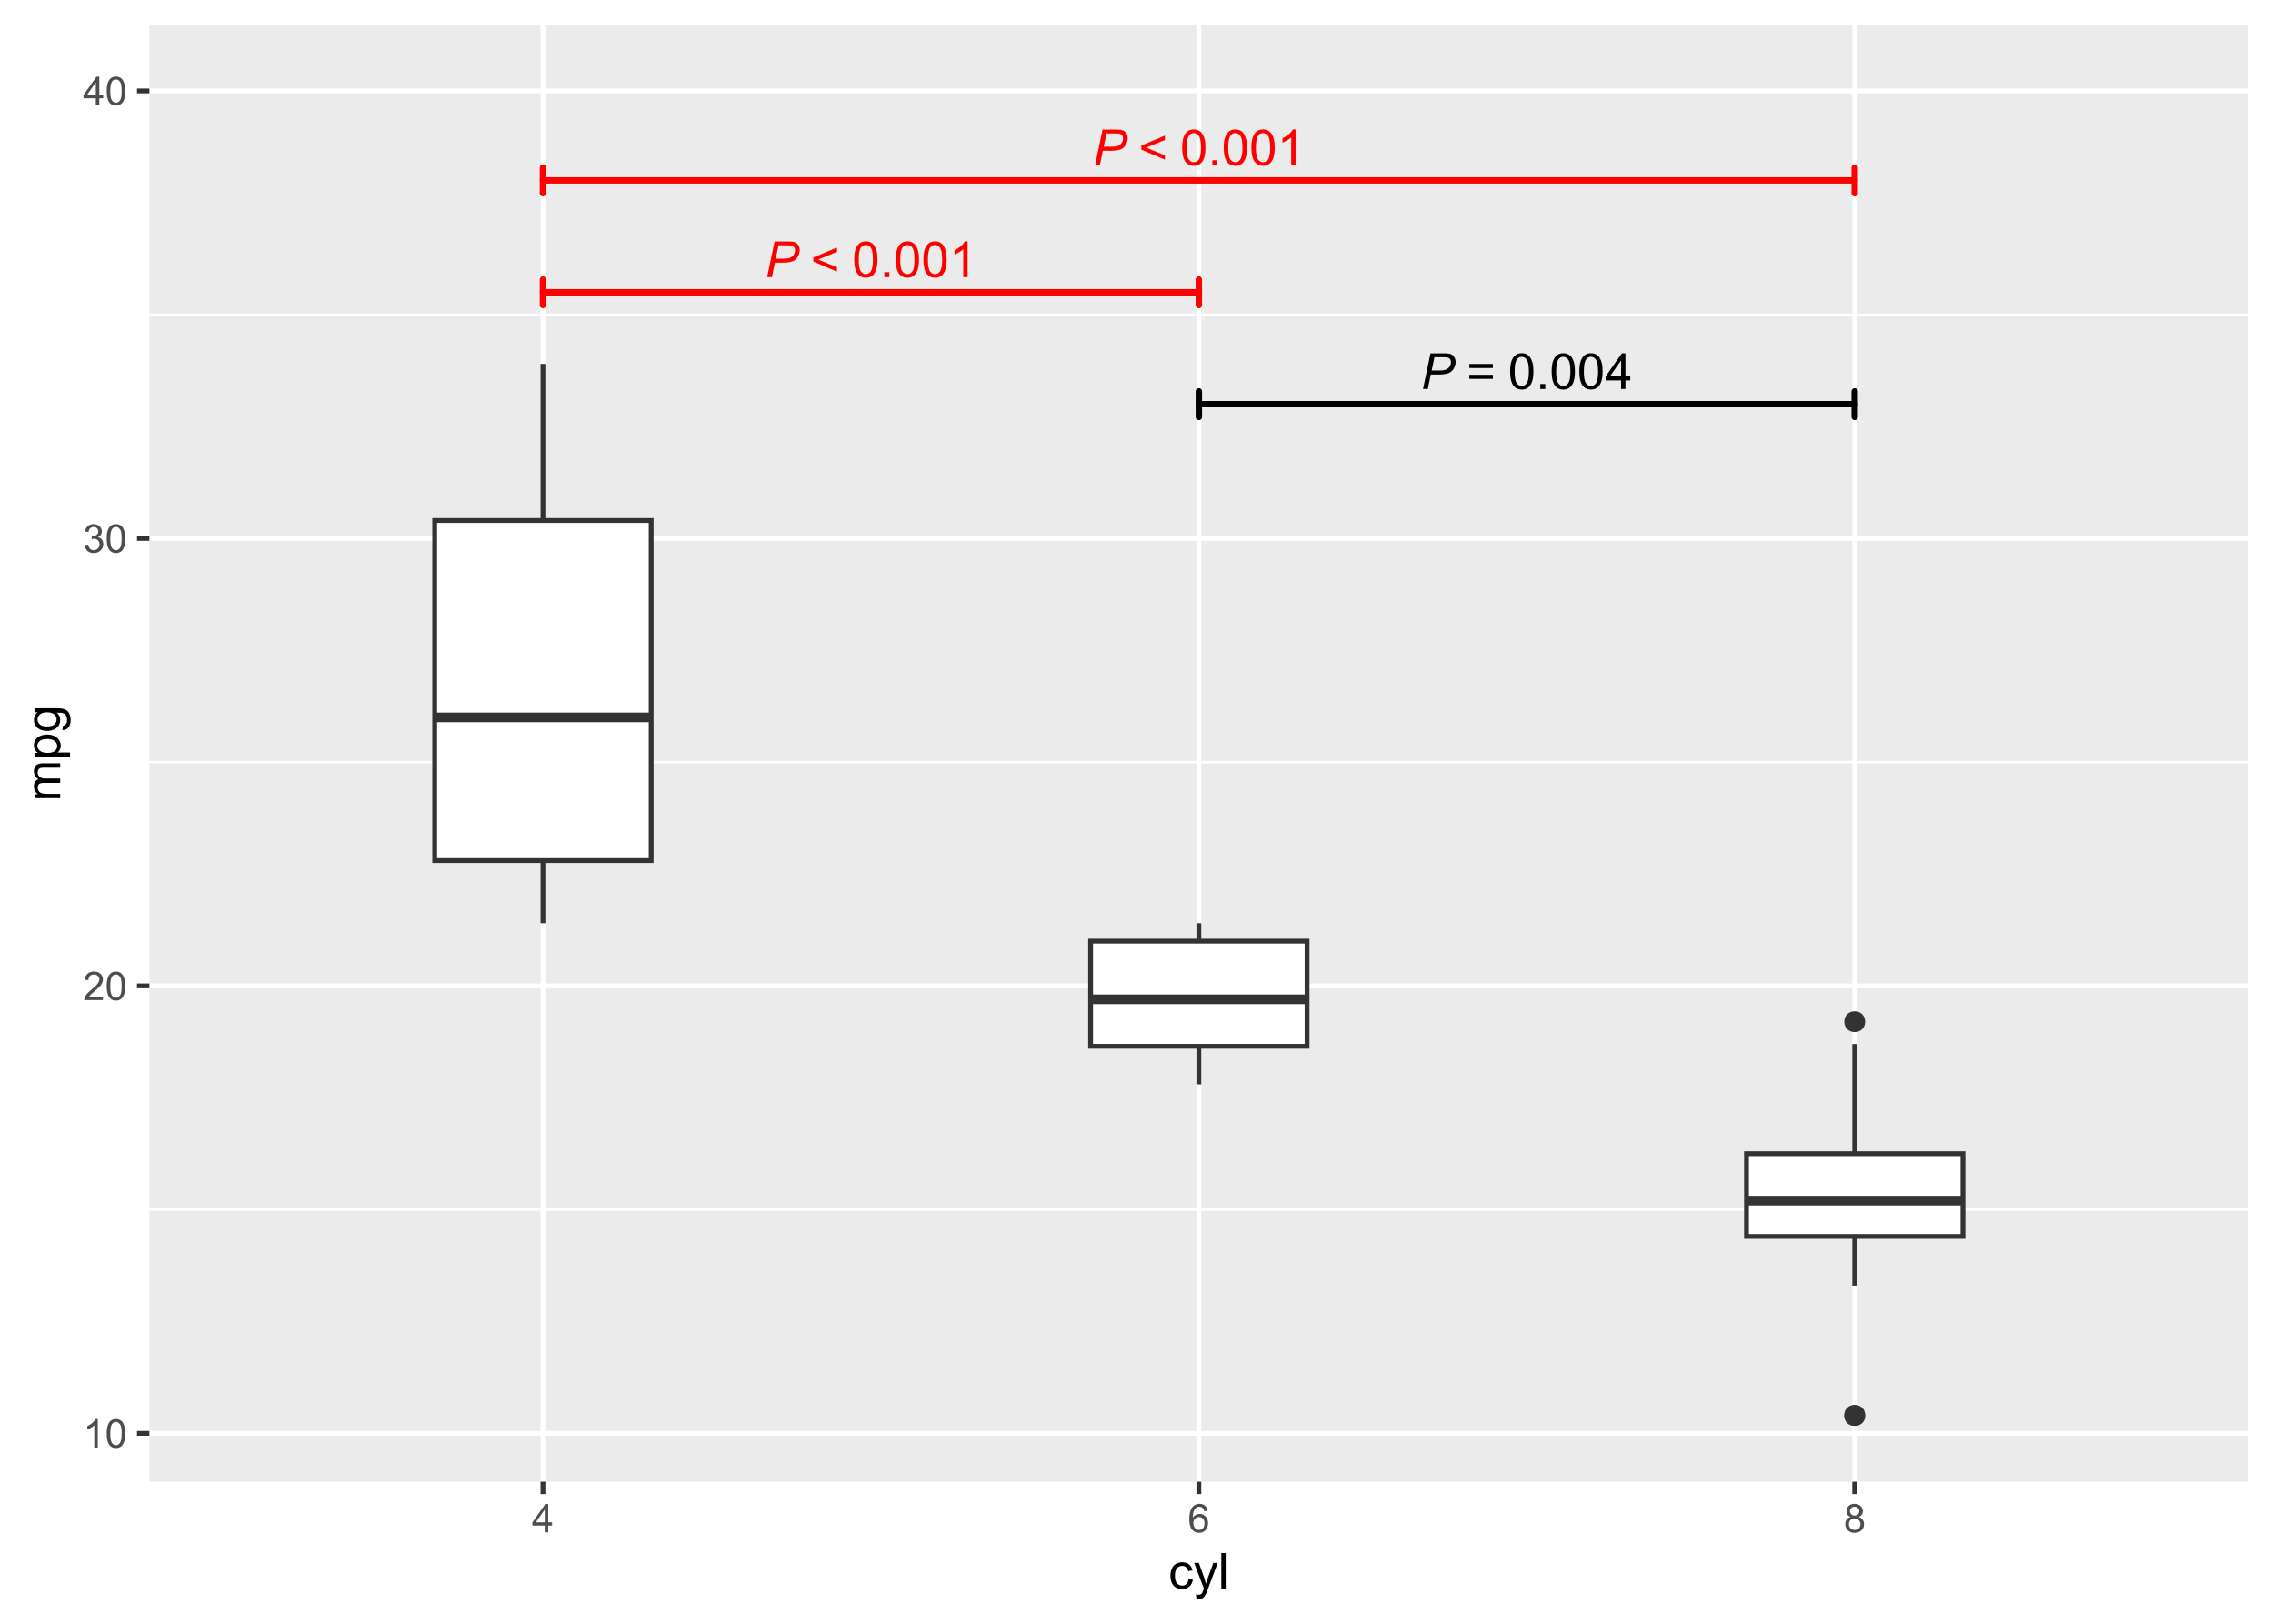
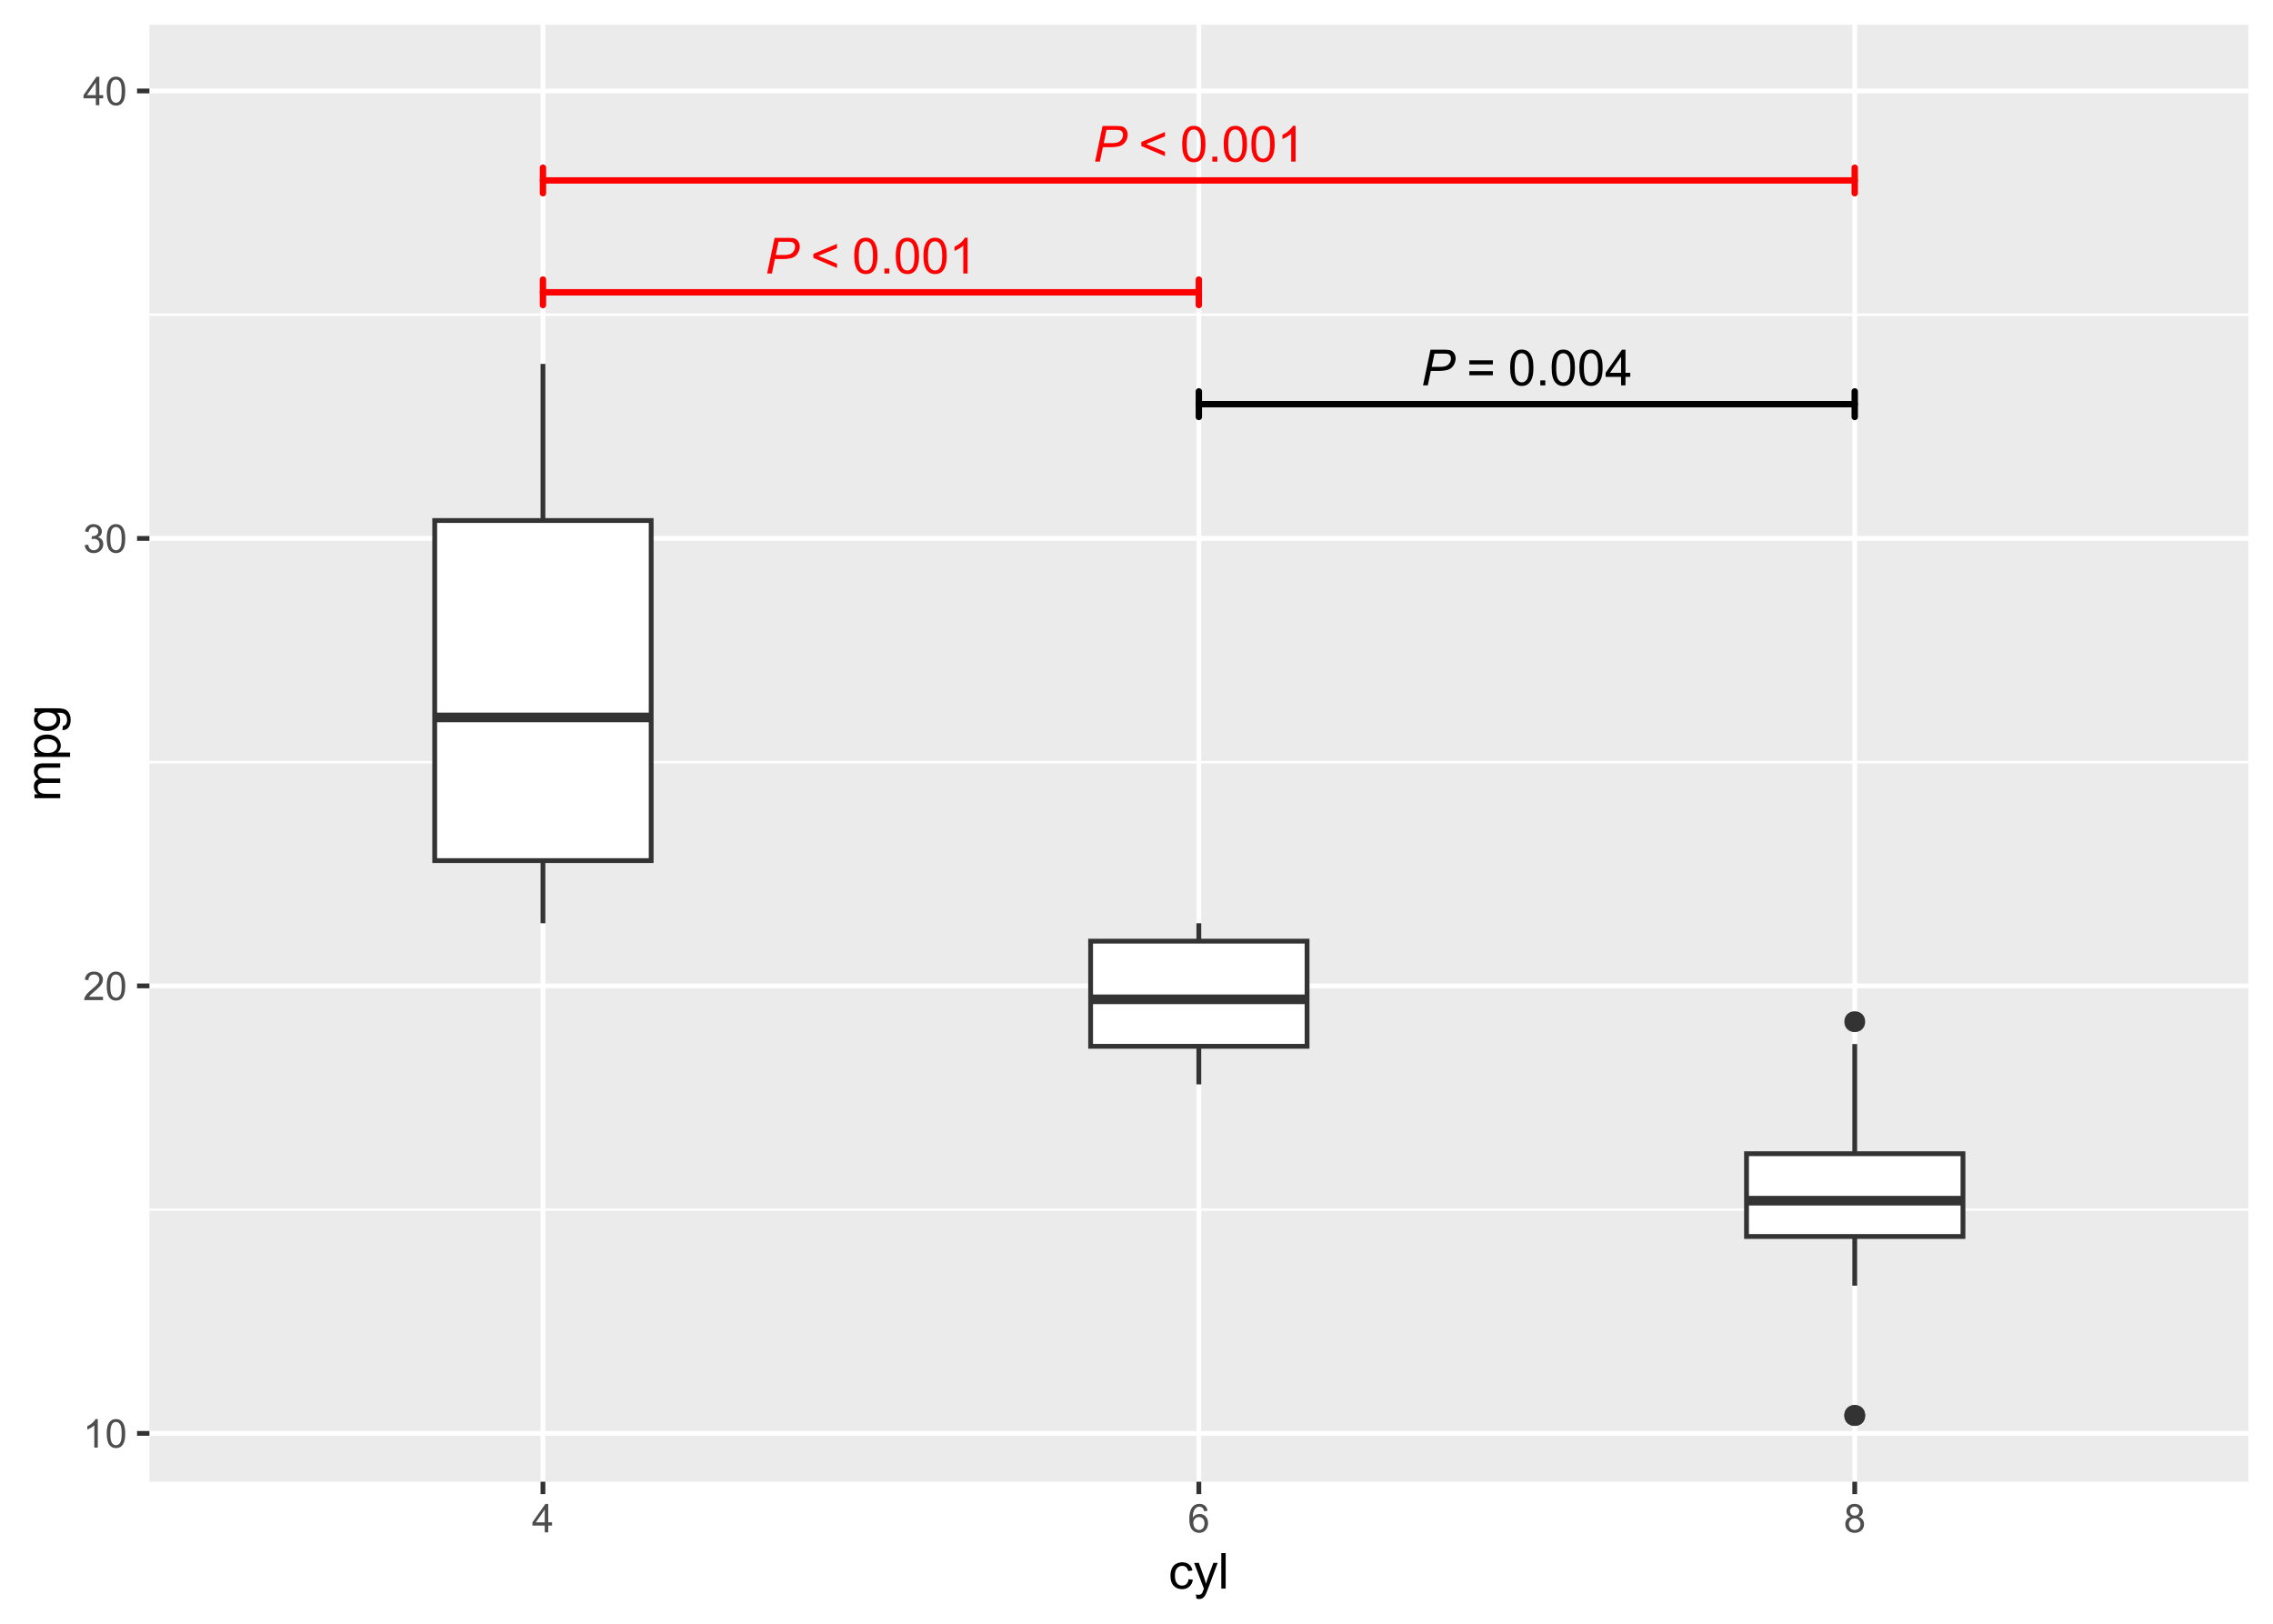
<svg xmlns="http://www.w3.org/2000/svg" xmlns:xlink="http://www.w3.org/1999/xlink" width="504pt" height="360pt" viewBox="0 0 504 360" version="1.1">
  <defs>
    <g>
      <symbol overflow="visible" id="glyph0-0">
        <path style="stroke:none;" d="M 1.379 0 L 1.379 -6.898 L 6.898 -6.898 L 6.898 0 Z M 1.551 -0.172 L 6.727 -0.172 L 6.727 -6.727 L 1.551 -6.727 Z M 1.551 -0.172 " />
      </symbol>
      <symbol overflow="visible" id="glyph0-1">
        <path style="stroke:none;" d="M 0.473 0 L 2.129 -7.902 L 5.43 -7.902 C 5.996 -7.898 6.422 -7.832 6.711 -7.703 C 6.992 -7.57 7.23 -7.348 7.422 -7.031 C 7.605 -6.711 7.699 -6.352 7.703 -5.961 C 7.699 -5.633 7.633 -5.301 7.504 -4.965 C 7.367 -4.621 7.199 -4.344 7 -4.129 C 6.793 -3.906 6.586 -3.742 6.383 -3.633 C 6.172 -3.52 5.949 -3.438 5.715 -3.387 C 5.203 -3.266 4.691 -3.203 4.176 -3.207 L 2.199 -3.207 L 1.531 0 Z M 2.387 -4.102 L 4.129 -4.102 C 4.801 -4.102 5.297 -4.172 5.613 -4.32 C 5.93 -4.461 6.184 -4.684 6.375 -4.984 C 6.566 -5.281 6.66 -5.598 6.664 -5.934 C 6.66 -6.191 6.609 -6.402 6.512 -6.566 C 6.406 -6.727 6.266 -6.848 6.086 -6.93 C 5.902 -7.004 5.551 -7.043 5.031 -7.047 L 3.004 -7.047 Z M 2.387 -4.102 " />
      </symbol>
      <symbol overflow="visible" id="glyph1-0">
        <path style="stroke:none;" d="M 0.555 0 L 0.555 -6.898 L 6.074 -6.898 L 6.074 0 Z M 0.727 -0.172 L 5.902 -0.172 L 5.902 -6.727 L 0.727 -6.727 Z M 0.727 -0.172 " />
      </symbol>
      <symbol overflow="visible" id="glyph1-1">
        <path style="stroke:none;" d="" />
      </symbol>
      <symbol overflow="visible" id="glyph2-0">
        <path style="stroke:none;" d="M 1.379 0 L 1.379 -6.898 L 6.898 -6.898 L 6.898 0 Z M 1.551 -0.172 L 6.727 -0.172 L 6.727 -6.727 L 1.551 -6.727 Z M 1.551 -0.172 " />
      </symbol>
      <symbol overflow="visible" id="glyph2-1">
        <path style="stroke:none;" d="M 0.605 -3.457 L 0.605 -4.359 L 5.836 -6.57 L 5.836 -5.605 L 1.688 -3.902 L 5.836 -2.184 L 5.836 -1.219 Z M 0.605 -3.457 " />
      </symbol>
      <symbol overflow="visible" id="glyph2-2">
        <path style="stroke:none;" d="M 0.457 -3.898 C 0.457 -4.828 0.551 -5.582 0.746 -6.152 C 0.934 -6.723 1.219 -7.16 1.602 -7.469 C 1.977 -7.777 2.457 -7.934 3.035 -7.934 C 3.457 -7.934 3.828 -7.848 4.148 -7.676 C 4.469 -7.504 4.73 -7.258 4.941 -6.938 C 5.145 -6.617 5.309 -6.227 5.434 -5.766 C 5.551 -5.305 5.613 -4.68 5.613 -3.898 C 5.613 -2.969 5.516 -2.223 5.324 -1.652 C 5.133 -1.082 4.848 -0.641 4.469 -0.332 C 4.09 -0.023 3.613 0.129 3.035 0.133 C 2.27 0.129 1.668 -0.141 1.238 -0.684 C 0.715 -1.34 0.457 -2.41 0.457 -3.898 Z M 1.457 -3.898 C 1.453 -2.598 1.605 -1.734 1.91 -1.309 C 2.215 -0.875 2.59 -0.66 3.035 -0.664 C 3.48 -0.66 3.852 -0.875 4.156 -1.309 C 4.457 -1.738 4.609 -2.602 4.613 -3.898 C 4.609 -5.195 4.457 -6.059 4.156 -6.488 C 3.852 -6.914 3.477 -7.129 3.023 -7.133 C 2.578 -7.129 2.223 -6.941 1.957 -6.566 C 1.621 -6.082 1.453 -5.191 1.457 -3.898 Z M 1.457 -3.898 " />
      </symbol>
      <symbol overflow="visible" id="glyph2-3">
        <path style="stroke:none;" d="M 1.004 0 L 1.004 -1.105 L 2.109 -1.105 L 2.109 0 Z M 1.004 0 " />
      </symbol>
      <symbol overflow="visible" id="glyph2-4">
        <path style="stroke:none;" d="M 4.113 0 L 3.145 0 L 3.145 -6.184 C 2.906 -5.957 2.598 -5.734 2.223 -5.512 C 1.84 -5.289 1.5 -5.121 1.203 -5.012 L 1.203 -5.949 C 1.742 -6.199 2.219 -6.508 2.625 -6.875 C 3.031 -7.234 3.316 -7.59 3.488 -7.934 L 4.113 -7.934 Z M 4.113 0 " />
      </symbol>
      <symbol overflow="visible" id="glyph2-5">
        <path style="stroke:none;" d="M 5.832 -4.648 L 0.613 -4.648 L 0.613 -5.551 L 5.832 -5.551 Z M 5.832 -2.246 L 0.613 -2.246 L 0.613 -3.152 L 5.832 -3.152 Z M 5.832 -2.246 " />
      </symbol>
      <symbol overflow="visible" id="glyph2-6">
        <path style="stroke:none;" d="M 3.57 0 L 3.57 -1.891 L 0.141 -1.891 L 0.141 -2.781 L 3.746 -7.902 L 4.539 -7.902 L 4.539 -2.781 L 5.605 -2.781 L 5.605 -1.891 L 4.539 -1.891 L 4.539 0 Z M 3.57 -2.781 L 3.57 -6.344 L 1.094 -2.781 Z M 3.57 -2.781 " />
      </symbol>
      <symbol overflow="visible" id="glyph3-0">
        <path style="stroke:none;" d="M 1.102 0 L 1.102 -5.5 L 5.5 -5.5 L 5.5 0 Z M 1.238 -0.137 L 5.363 -0.137 L 5.363 -5.363 L 1.238 -5.363 Z M 1.238 -0.137 " />
      </symbol>
      <symbol overflow="visible" id="glyph3-1">
        <path style="stroke:none;" d="M 3.277 0 L 2.504 0 L 2.504 -4.93 C 2.316 -4.75 2.074 -4.574 1.773 -4.395 C 1.469 -4.215 1.195 -4.082 0.957 -3.996 L 0.957 -4.742 C 1.387 -4.941 1.766 -5.188 2.09 -5.48 C 2.414 -5.77 2.645 -6.051 2.781 -6.324 L 3.277 -6.324 Z M 3.277 0 " />
      </symbol>
      <symbol overflow="visible" id="glyph3-2">
        <path style="stroke:none;" d="M 0.367 -3.105 C 0.363 -3.848 0.438 -4.445 0.594 -4.902 C 0.742 -5.355 0.973 -5.707 1.277 -5.953 C 1.578 -6.199 1.957 -6.32 2.418 -6.324 C 2.754 -6.32 3.051 -6.254 3.309 -6.121 C 3.562 -5.984 3.773 -5.789 3.938 -5.531 C 4.102 -5.273 4.23 -4.961 4.328 -4.594 C 4.422 -4.227 4.469 -3.73 4.473 -3.105 C 4.469 -2.367 4.395 -1.77 4.242 -1.316 C 4.09 -0.859 3.863 -0.508 3.562 -0.262 C 3.258 -0.016 2.875 0.105 2.418 0.109 C 1.809 0.105 1.332 -0.109 0.988 -0.547 C 0.57 -1.066 0.363 -1.922 0.367 -3.105 Z M 1.16 -3.105 C 1.16 -2.07 1.281 -1.379 1.523 -1.039 C 1.766 -0.695 2.062 -0.527 2.418 -0.527 C 2.773 -0.527 3.074 -0.699 3.316 -1.043 C 3.559 -1.387 3.68 -2.074 3.68 -3.105 C 3.68 -4.145 3.559 -4.832 3.316 -5.172 C 3.074 -5.512 2.77 -5.684 2.41 -5.684 C 2.051 -5.684 1.77 -5.531 1.559 -5.234 C 1.293 -4.844 1.16 -4.137 1.16 -3.105 Z M 1.16 -3.105 " />
      </symbol>
      <symbol overflow="visible" id="glyph3-3">
        <path style="stroke:none;" d="M 4.43 -0.742 L 4.43 0 L 0.266 0 C 0.258 -0.188 0.289 -0.367 0.355 -0.539 C 0.461 -0.82 0.629 -1.098 0.863 -1.375 C 1.094 -1.648 1.434 -1.965 1.879 -2.328 C 2.562 -2.887 3.023 -3.332 3.266 -3.664 C 3.5 -3.988 3.621 -4.301 3.625 -4.594 C 3.621 -4.898 3.512 -5.156 3.297 -5.367 C 3.074 -5.578 2.789 -5.684 2.441 -5.684 C 2.066 -5.684 1.77 -5.57 1.547 -5.348 C 1.32 -5.125 1.207 -4.816 1.207 -4.422 L 0.414 -4.504 C 0.465 -5.094 0.668 -5.543 1.027 -5.855 C 1.379 -6.164 1.855 -6.32 2.457 -6.324 C 3.059 -6.32 3.539 -6.152 3.891 -5.82 C 4.242 -5.484 4.418 -5.07 4.422 -4.578 C 4.418 -4.32 4.367 -4.074 4.266 -3.832 C 4.164 -3.59 3.992 -3.332 3.754 -3.062 C 3.512 -2.793 3.113 -2.426 2.562 -1.957 C 2.094 -1.566 1.797 -1.301 1.664 -1.16 C 1.531 -1.02 1.422 -0.879 1.34 -0.742 Z M 4.43 -0.742 " />
      </symbol>
      <symbol overflow="visible" id="glyph3-4">
        <path style="stroke:none;" d="M 0.371 -1.664 L 1.145 -1.766 C 1.23 -1.324 1.383 -1.008 1.598 -0.816 C 1.809 -0.621 2.066 -0.527 2.375 -0.527 C 2.734 -0.527 3.043 -0.652 3.297 -0.906 C 3.547 -1.156 3.672 -1.469 3.676 -1.844 C 3.672 -2.195 3.555 -2.488 3.324 -2.719 C 3.09 -2.949 2.797 -3.062 2.441 -3.066 C 2.293 -3.062 2.109 -3.035 1.895 -2.98 L 1.98 -3.66 C 2.031 -3.652 2.07 -3.648 2.105 -3.652 C 2.434 -3.648 2.73 -3.734 2.996 -3.91 C 3.254 -4.078 3.387 -4.344 3.391 -4.703 C 3.387 -4.984 3.289 -5.219 3.102 -5.406 C 2.906 -5.59 2.66 -5.684 2.359 -5.688 C 2.055 -5.684 1.805 -5.59 1.605 -5.402 C 1.402 -5.215 1.273 -4.93 1.219 -4.555 L 0.445 -4.691 C 0.539 -5.207 0.754 -5.609 1.09 -5.895 C 1.426 -6.18 1.844 -6.32 2.344 -6.324 C 2.688 -6.32 3.004 -6.246 3.293 -6.102 C 3.582 -5.953 3.801 -5.754 3.953 -5.5 C 4.105 -5.242 4.184 -4.973 4.184 -4.688 C 4.184 -4.414 4.109 -4.164 3.965 -3.945 C 3.816 -3.719 3.602 -3.543 3.316 -3.41 C 3.688 -3.324 3.977 -3.145 4.184 -2.875 C 4.391 -2.602 4.492 -2.262 4.496 -1.859 C 4.492 -1.305 4.293 -0.84 3.895 -0.461 C 3.492 -0.078 2.984 0.109 2.371 0.113 C 1.816 0.109 1.355 -0.051 0.992 -0.379 C 0.625 -0.707 0.418 -1.137 0.371 -1.664 Z M 0.371 -1.664 " />
      </symbol>
      <symbol overflow="visible" id="glyph3-5">
        <path style="stroke:none;" d="M 2.844 0 L 2.844 -1.508 L 0.113 -1.508 L 0.113 -2.219 L 2.988 -6.301 L 3.617 -6.301 L 3.617 -2.219 L 4.469 -2.219 L 4.469 -1.508 L 3.617 -1.508 L 3.617 0 Z M 2.844 -2.219 L 2.844 -5.059 L 0.871 -2.219 Z M 2.844 -2.219 " />
      </symbol>
      <symbol overflow="visible" id="glyph3-6">
        <path style="stroke:none;" d="M 4.379 -4.758 L 3.609 -4.695 C 3.539 -4.996 3.441 -5.219 3.316 -5.359 C 3.105 -5.574 2.848 -5.684 2.543 -5.688 C 2.297 -5.684 2.078 -5.617 1.895 -5.484 C 1.648 -5.305 1.457 -5.043 1.32 -4.703 C 1.176 -4.363 1.105 -3.879 1.102 -3.25 C 1.285 -3.531 1.512 -3.742 1.781 -3.879 C 2.051 -4.016 2.332 -4.082 2.629 -4.086 C 3.141 -4.082 3.578 -3.895 3.945 -3.516 C 4.305 -3.137 4.488 -2.645 4.492 -2.047 C 4.488 -1.648 4.402 -1.281 4.234 -0.941 C 4.062 -0.602 3.828 -0.34 3.531 -0.16 C 3.23 0.02 2.895 0.105 2.52 0.109 C 1.871 0.105 1.344 -0.129 0.941 -0.602 C 0.531 -1.074 0.328 -1.855 0.332 -2.949 C 0.328 -4.16 0.551 -5.047 1.004 -5.602 C 1.395 -6.082 1.926 -6.32 2.59 -6.324 C 3.086 -6.32 3.492 -6.184 3.809 -5.906 C 4.125 -5.629 4.312 -5.246 4.379 -4.758 Z M 1.219 -2.039 C 1.219 -1.773 1.273 -1.516 1.387 -1.273 C 1.5 -1.027 1.66 -0.844 1.863 -0.719 C 2.066 -0.59 2.277 -0.527 2.504 -0.527 C 2.828 -0.527 3.109 -0.656 3.348 -0.922 C 3.578 -1.184 3.695 -1.543 3.699 -2 C 3.695 -2.43 3.582 -2.773 3.352 -3.027 C 3.117 -3.273 2.824 -3.398 2.477 -3.402 C 2.121 -3.398 1.824 -3.273 1.582 -3.027 C 1.34 -2.773 1.219 -2.445 1.219 -2.039 Z M 1.219 -2.039 " />
      </symbol>
      <symbol overflow="visible" id="glyph3-7">
        <path style="stroke:none;" d="M 1.555 -3.418 C 1.23 -3.531 0.992 -3.699 0.84 -3.918 C 0.684 -4.133 0.609 -4.395 0.609 -4.699 C 0.609 -5.156 0.773 -5.539 1.102 -5.855 C 1.43 -6.164 1.867 -6.32 2.418 -6.324 C 2.969 -6.32 3.41 -6.16 3.746 -5.844 C 4.078 -5.523 4.246 -5.137 4.25 -4.68 C 4.246 -4.387 4.172 -4.133 4.02 -3.918 C 3.863 -3.699 3.629 -3.531 3.32 -3.418 C 3.707 -3.285 4 -3.082 4.203 -2.805 C 4.402 -2.52 4.504 -2.184 4.508 -1.801 C 4.504 -1.258 4.312 -0.805 3.934 -0.441 C 3.551 -0.074 3.051 0.105 2.434 0.109 C 1.809 0.105 1.309 -0.074 0.926 -0.441 C 0.543 -0.809 0.352 -1.27 0.355 -1.82 C 0.352 -2.23 0.457 -2.574 0.668 -2.852 C 0.875 -3.125 1.168 -3.312 1.555 -3.418 Z M 1.402 -4.727 C 1.398 -4.426 1.496 -4.184 1.688 -3.996 C 1.879 -3.805 2.129 -3.707 2.438 -3.711 C 2.734 -3.707 2.977 -3.801 3.168 -3.992 C 3.355 -4.176 3.449 -4.406 3.453 -4.684 C 3.449 -4.965 3.352 -5.203 3.16 -5.398 C 2.961 -5.586 2.719 -5.684 2.43 -5.688 C 2.129 -5.684 1.883 -5.59 1.691 -5.402 C 1.496 -5.215 1.398 -4.988 1.402 -4.727 Z M 1.152 -1.816 C 1.148 -1.598 1.199 -1.383 1.309 -1.176 C 1.41 -0.969 1.566 -0.809 1.773 -0.695 C 1.98 -0.582 2.203 -0.527 2.441 -0.527 C 2.809 -0.527 3.113 -0.645 3.355 -0.883 C 3.594 -1.121 3.715 -1.426 3.719 -1.793 C 3.715 -2.164 3.59 -2.469 3.344 -2.715 C 3.094 -2.957 2.785 -3.082 2.414 -3.082 C 2.051 -3.082 1.75 -2.961 1.512 -2.719 C 1.27 -2.477 1.148 -2.176 1.152 -1.816 Z M 1.152 -1.816 " />
      </symbol>
      <symbol overflow="visible" id="glyph4-0">
        <path style="stroke:none;" d="M 1.375 0 L 1.375 -6.875 L 6.875 -6.875 L 6.875 0 Z M 1.547 -0.172 L 6.703 -0.172 L 6.703 -6.703 L 1.547 -6.703 Z M 1.547 -0.172 " />
      </symbol>
      <symbol overflow="visible" id="glyph4-1">
        <path style="stroke:none;" d="M 4.445 -2.09 L 5.398 -1.965 C 5.289 -1.309 5.023 -0.797 4.598 -0.426 C 4.168 -0.055 3.645 0.129 3.023 0.129 C 2.242 0.129 1.613 -0.125 1.141 -0.637 C 0.664 -1.145 0.426 -1.875 0.43 -2.832 C 0.426 -3.441 0.527 -3.98 0.734 -4.445 C 0.938 -4.906 1.25 -5.254 1.668 -5.484 C 2.082 -5.715 2.535 -5.828 3.031 -5.832 C 3.645 -5.828 4.152 -5.672 4.547 -5.363 C 4.941 -5.047 5.191 -4.602 5.305 -4.027 L 4.367 -3.883 C 4.273 -4.262 4.117 -4.551 3.891 -4.746 C 3.664 -4.941 3.387 -5.039 3.066 -5.039 C 2.574 -5.039 2.18 -4.863 1.879 -4.516 C 1.57 -4.164 1.418 -3.613 1.422 -2.859 C 1.418 -2.09 1.566 -1.531 1.863 -1.184 C 2.156 -0.836 2.539 -0.66 3.012 -0.664 C 3.391 -0.66 3.707 -0.777 3.961 -1.012 C 4.215 -1.242 4.375 -1.602 4.445 -2.09 Z M 4.445 -2.09 " />
      </symbol>
      <symbol overflow="visible" id="glyph4-2">
        <path style="stroke:none;" d="M 0.684 2.195 L 0.574 1.289 C 0.785 1.344 0.969 1.371 1.129 1.375 C 1.34 1.371 1.512 1.336 1.641 1.266 C 1.77 1.195 1.875 1.094 1.961 0.969 C 2.02 0.867 2.117 0.629 2.258 0.246 C 2.27 0.191 2.301 0.113 2.344 0.012 L 0.176 -5.703 L 1.219 -5.703 L 2.406 -2.402 C 2.559 -1.98 2.695 -1.539 2.82 -1.078 C 2.926 -1.523 3.059 -1.957 3.219 -2.379 L 4.438 -5.703 L 5.402 -5.703 L 3.234 0.098 C 3 0.719 2.816 1.148 2.691 1.391 C 2.516 1.703 2.32 1.938 2.098 2.09 C 1.875 2.238 1.609 2.312 1.305 2.316 C 1.117 2.312 0.91 2.273 0.684 2.195 Z M 0.684 2.195 " />
      </symbol>
      <symbol overflow="visible" id="glyph4-3">
        <path style="stroke:none;" d="M 0.703 0 L 0.703 -7.875 L 1.672 -7.875 L 1.672 0 Z M 0.703 0 " />
      </symbol>
      <symbol overflow="visible" id="glyph5-0">
        <path style="stroke:none;" d="M 0 -1.375 L -6.875 -1.375 L -6.875 -6.875 L 0 -6.875 Z M -0.172 -1.547 L -0.172 -6.703 L -6.703 -6.703 L -6.703 -1.547 Z M -0.172 -1.547 " />
      </symbol>
      <symbol overflow="visible" id="glyph5-1">
        <path style="stroke:none;" d="M 0 -0.727 L -5.703 -0.727 L -5.703 -1.59 L -4.902 -1.59 C -5.18 -1.766 -5.406 -2.004 -5.578 -2.305 C -5.746 -2.598 -5.828 -2.938 -5.832 -3.32 C -5.828 -3.738 -5.742 -4.086 -5.566 -4.359 C -5.391 -4.629 -5.145 -4.816 -4.836 -4.93 C -5.496 -5.379 -5.828 -5.969 -5.832 -6.691 C -5.828 -7.254 -5.672 -7.688 -5.363 -7.996 C -5.047 -8.297 -4.566 -8.449 -3.914 -8.453 L 0 -8.453 L 0 -7.492 L -3.594 -7.492 C -3.977 -7.488 -4.254 -7.457 -4.426 -7.398 C -4.594 -7.332 -4.734 -7.219 -4.84 -7.059 C -4.941 -6.891 -4.992 -6.695 -4.996 -6.477 C -4.992 -6.07 -4.859 -5.738 -4.594 -5.477 C -4.328 -5.211 -3.898 -5.078 -3.312 -5.082 L 0 -5.082 L 0 -4.113 L -3.707 -4.113 C -4.133 -4.113 -4.453 -4.031 -4.672 -3.875 C -4.883 -3.715 -4.992 -3.461 -4.996 -3.105 C -4.992 -2.832 -4.922 -2.578 -4.781 -2.348 C -4.637 -2.117 -4.426 -1.949 -4.152 -1.848 C -3.875 -1.738 -3.477 -1.688 -2.961 -1.691 L 0 -1.691 Z M 0 -0.727 " />
      </symbol>
      <symbol overflow="visible" id="glyph5-2">
        <path style="stroke:none;" d="M 2.188 -0.727 L -5.703 -0.727 L -5.703 -1.605 L -4.961 -1.605 C -5.25 -1.812 -5.469 -2.047 -5.613 -2.309 C -5.758 -2.57 -5.828 -2.887 -5.832 -3.262 C -5.828 -3.746 -5.703 -4.176 -5.457 -4.551 C -5.203 -4.922 -4.852 -5.203 -4.395 -5.391 C -3.938 -5.578 -3.438 -5.672 -2.895 -5.676 C -2.309 -5.672 -1.781 -5.566 -1.316 -5.359 C -0.848 -5.148 -0.488 -4.844 -0.242 -4.449 C 0.008 -4.047 0.129 -3.629 0.129 -3.191 C 0.129 -2.867 0.062 -2.578 -0.074 -2.32 C -0.207 -2.062 -0.379 -1.852 -0.59 -1.691 L 2.188 -1.691 Z M -2.82 -1.602 C -2.082 -1.598 -1.539 -1.746 -1.191 -2.047 C -0.836 -2.34 -0.66 -2.699 -0.664 -3.125 C -0.66 -3.551 -0.844 -3.918 -1.211 -4.227 C -1.574 -4.531 -2.137 -4.688 -2.898 -4.688 C -3.625 -4.688 -4.168 -4.535 -4.531 -4.238 C -4.891 -3.938 -5.074 -3.582 -5.074 -3.168 C -5.074 -2.754 -4.879 -2.391 -4.496 -2.074 C -4.109 -1.758 -3.551 -1.598 -2.82 -1.602 Z M -2.82 -1.602 " />
      </symbol>
      <symbol overflow="visible" id="glyph5-3">
        <path style="stroke:none;" d="M 0.473 -0.547 L 0.613 -1.488 C 0.898 -1.527 1.109 -1.637 1.246 -1.816 C 1.422 -2.055 1.512 -2.379 1.516 -2.797 C 1.512 -3.242 1.422 -3.59 1.246 -3.832 C 1.062 -4.074 0.812 -4.238 0.496 -4.328 C 0.297 -4.379 -0.113 -4.402 -0.746 -4.398 C -0.246 -3.973 0 -3.445 0 -2.82 C 0 -2.031 -0.281 -1.426 -0.848 -1 C -1.41 -0.566 -2.09 -0.352 -2.883 -0.355 C -3.426 -0.352 -3.926 -0.449 -4.391 -0.648 C -4.848 -0.844 -5.203 -1.129 -5.457 -1.504 C -5.703 -1.875 -5.828 -2.316 -5.832 -2.824 C -5.828 -3.496 -5.559 -4.051 -5.016 -4.492 L -5.703 -4.492 L -5.703 -5.383 L -0.773 -5.383 C 0.113 -5.379 0.742 -5.289 1.113 -5.109 C 1.484 -4.93 1.777 -4.641 1.992 -4.25 C 2.207 -3.855 2.312 -3.375 2.316 -2.805 C 2.312 -2.121 2.16 -1.57 1.855 -1.152 C 1.547 -0.734 1.086 -0.531 0.473 -0.547 Z M -2.953 -1.348 C -2.203 -1.348 -1.656 -1.496 -1.316 -1.793 C -0.969 -2.09 -0.797 -2.461 -0.801 -2.91 C -0.797 -3.352 -0.969 -3.723 -1.312 -4.027 C -1.652 -4.324 -2.188 -4.477 -2.922 -4.48 C -3.617 -4.477 -4.145 -4.32 -4.5 -4.016 C -4.852 -3.703 -5.027 -3.332 -5.031 -2.895 C -5.027 -2.465 -4.852 -2.098 -4.508 -1.797 C -4.156 -1.496 -3.641 -1.348 -2.953 -1.348 Z M -2.953 -1.348 " />
      </symbol>
    </g>
    <clipPath id="clip1">
      <path d="M 33.129 5.48 L 498.523 5.48 L 498.523 328.512 L 33.129 328.512 Z M 33.129 5.48 " />
    </clipPath>
    <clipPath id="clip2">
      <path d="M 33.129 267 L 498.523 267 L 498.523 269 L 33.129 269 Z M 33.129 267 " />
    </clipPath>
    <clipPath id="clip3">
      <path d="M 33.129 168 L 498.523 168 L 498.523 170 L 33.129 170 Z M 33.129 168 " />
    </clipPath>
    <clipPath id="clip4">
      <path d="M 33.129 69 L 498.523 69 L 498.523 71 L 33.129 71 Z M 33.129 69 " />
    </clipPath>
    <clipPath id="clip5">
      <path d="M 33.129 317 L 498.523 317 L 498.523 319 L 33.129 319 Z M 33.129 317 " />
    </clipPath>
    <clipPath id="clip6">
      <path d="M 33.129 218 L 498.523 218 L 498.523 220 L 33.129 220 Z M 33.129 218 " />
    </clipPath>
    <clipPath id="clip7">
      <path d="M 33.129 118 L 498.523 118 L 498.523 120 L 33.129 120 Z M 33.129 118 " />
    </clipPath>
    <clipPath id="clip8">
      <path d="M 33.129 19 L 498.523 19 L 498.523 21 L 33.129 21 Z M 33.129 19 " />
    </clipPath>
    <clipPath id="clip9">
      <path d="M 119 5.48 L 121 5.48 L 121 328.512 L 119 328.512 Z M 119 5.48 " />
    </clipPath>
    <clipPath id="clip10">
      <path d="M 265 5.48 L 267 5.48 L 267 328.512 L 265 328.512 Z M 265 5.48 " />
    </clipPath>
    <clipPath id="clip11">
      <path d="M 410 5.48 L 412 5.48 L 412 328.512 L 410 328.512 Z M 410 5.48 " />
    </clipPath>
  </defs>
  <g id="surface79">
    <rect x="0" y="0" width="504" height="360" style="fill:rgb(100%,100%,100%);fill-opacity:1;stroke:none;" />
    <rect x="0" y="0" width="504" height="360" style="fill:rgb(100%,100%,100%);fill-opacity:1;stroke:none;" />
    <path style="fill:none;stroke-width:1.067;stroke-linecap:round;stroke-linejoin:round;stroke:rgb(100%,100%,100%);stroke-opacity:1;stroke-miterlimit:10;" d="M 0 360 L 504 360 L 504 0 L 0 0 Z M 0 360 " />
    <g clip-path="url(#clip1)" clip-rule="nonzero">
      <path style=" stroke:none;fill-rule:nonzero;fill:rgb(92.157%,92.157%,92.157%);fill-opacity:1;" d="M 33.129 328.508 L 498.523 328.508 L 498.523 5.477 L 33.129 5.477 Z M 33.129 328.508 " />
    </g>
    <g clip-path="url(#clip2)" clip-rule="nonzero">
      <path style="fill:none;stroke-width:0.533;stroke-linecap:butt;stroke-linejoin:round;stroke:rgb(100%,100%,100%);stroke-opacity:1;stroke-miterlimit:10;" d="M 33.129 268.188 L 498.52 268.188 " />
    </g>
    <g clip-path="url(#clip3)" clip-rule="nonzero">
      <path style="fill:none;stroke-width:0.533;stroke-linecap:butt;stroke-linejoin:round;stroke:rgb(100%,100%,100%);stroke-opacity:1;stroke-miterlimit:10;" d="M 33.129 168.98 L 498.52 168.98 " />
    </g>
    <g clip-path="url(#clip4)" clip-rule="nonzero">
      <path style="fill:none;stroke-width:0.533;stroke-linecap:butt;stroke-linejoin:round;stroke:rgb(100%,100%,100%);stroke-opacity:1;stroke-miterlimit:10;" d="M 33.129 69.77 L 498.52 69.77 " />
    </g>
    <g clip-path="url(#clip5)" clip-rule="nonzero">
      <path style="fill:none;stroke-width:1.067;stroke-linecap:butt;stroke-linejoin:round;stroke:rgb(100%,100%,100%);stroke-opacity:1;stroke-miterlimit:10;" d="M 33.129 317.793 L 498.52 317.793 " />
    </g>
    <g clip-path="url(#clip6)" clip-rule="nonzero">
      <path style="fill:none;stroke-width:1.067;stroke-linecap:butt;stroke-linejoin:round;stroke:rgb(100%,100%,100%);stroke-opacity:1;stroke-miterlimit:10;" d="M 33.129 218.582 L 498.52 218.582 " />
    </g>
    <g clip-path="url(#clip7)" clip-rule="nonzero">
      <path style="fill:none;stroke-width:1.067;stroke-linecap:butt;stroke-linejoin:round;stroke:rgb(100%,100%,100%);stroke-opacity:1;stroke-miterlimit:10;" d="M 33.129 119.375 L 498.52 119.375 " />
    </g>
    <g clip-path="url(#clip8)" clip-rule="nonzero">
      <path style="fill:none;stroke-width:1.067;stroke-linecap:butt;stroke-linejoin:round;stroke:rgb(100%,100%,100%);stroke-opacity:1;stroke-miterlimit:10;" d="M 33.129 20.164 L 498.52 20.164 " />
    </g>
    <g clip-path="url(#clip9)" clip-rule="nonzero">
      <path style="fill:none;stroke-width:1.067;stroke-linecap:butt;stroke-linejoin:round;stroke:rgb(100%,100%,100%);stroke-opacity:1;stroke-miterlimit:10;" d="M 120.391 328.508 L 120.391 5.48 " />
    </g>
    <g clip-path="url(#clip10)" clip-rule="nonzero">
      <path style="fill:none;stroke-width:1.067;stroke-linecap:butt;stroke-linejoin:round;stroke:rgb(100%,100%,100%);stroke-opacity:1;stroke-miterlimit:10;" d="M 265.824 328.508 L 265.824 5.48 " />
    </g>
    <g clip-path="url(#clip11)" clip-rule="nonzero">
      <path style="fill:none;stroke-width:1.067;stroke-linecap:butt;stroke-linejoin:round;stroke:rgb(100%,100%,100%);stroke-opacity:1;stroke-miterlimit:10;" d="M 411.258 328.508 L 411.258 5.48 " />
    </g>
    <path style="fill:none;stroke-width:1.067;stroke-linecap:butt;stroke-linejoin:round;stroke:rgb(20%,20%,20%);stroke-opacity:1;stroke-miterlimit:10;" d="M 120.391 115.406 L 120.391 80.68 " />
    <path style="fill:none;stroke-width:1.067;stroke-linecap:butt;stroke-linejoin:round;stroke:rgb(20%,20%,20%);stroke-opacity:1;stroke-miterlimit:10;" d="M 120.391 190.805 L 120.391 204.695 " />
    <path style="fill-rule:nonzero;fill:rgb(100%,100%,100%);fill-opacity:1;stroke-width:1.067;stroke-linecap:butt;stroke-linejoin:miter;stroke:rgb(20%,20%,20%);stroke-opacity:1;stroke-miterlimit:10;" d="M 96.391 115.406 L 96.391 190.805 L 144.387 190.805 L 144.387 115.406 Z M 96.391 115.406 " />
    <path style="fill:none;stroke-width:2.134;stroke-linecap:butt;stroke-linejoin:miter;stroke:rgb(20%,20%,20%);stroke-opacity:1;stroke-miterlimit:10;" d="M 96.391 159.059 L 144.387 159.059 " />
    <path style="fill:none;stroke-width:1.067;stroke-linecap:butt;stroke-linejoin:round;stroke:rgb(20%,20%,20%);stroke-opacity:1;stroke-miterlimit:10;" d="M 265.824 208.664 L 265.824 204.695 " />
    <path style="fill:none;stroke-width:1.067;stroke-linecap:butt;stroke-linejoin:round;stroke:rgb(20%,20%,20%);stroke-opacity:1;stroke-miterlimit:10;" d="M 265.824 231.977 L 265.824 240.41 " />
    <path style="fill-rule:nonzero;fill:rgb(100%,100%,100%);fill-opacity:1;stroke-width:1.067;stroke-linecap:butt;stroke-linejoin:miter;stroke:rgb(20%,20%,20%);stroke-opacity:1;stroke-miterlimit:10;" d="M 241.828 208.664 L 241.828 231.977 L 289.82 231.977 L 289.82 208.664 Z M 241.828 208.664 " />
    <path style="fill:none;stroke-width:2.134;stroke-linecap:butt;stroke-linejoin:miter;stroke:rgb(20%,20%,20%);stroke-opacity:1;stroke-miterlimit:10;" d="M 241.828 221.559 L 289.82 221.559 " />
    <path style="fill-rule:nonzero;fill:rgb(20%,20%,20%);fill-opacity:1;stroke-width:0.709;stroke-linecap:round;stroke-linejoin:round;stroke:rgb(20%,20%,20%);stroke-opacity:1;stroke-miterlimit:10;" d="M 413.215 313.824 C 413.215 316.434 409.305 316.434 409.305 313.824 C 409.305 311.219 413.215 311.219 413.215 313.824 " />
    <path style="fill-rule:nonzero;fill:rgb(20%,20%,20%);fill-opacity:1;stroke-width:0.709;stroke-linecap:round;stroke-linejoin:round;stroke:rgb(20%,20%,20%);stroke-opacity:1;stroke-miterlimit:10;" d="M 413.215 313.824 C 413.215 316.434 409.305 316.434 409.305 313.824 C 409.305 311.219 413.215 311.219 413.215 313.824 " />
    <path style="fill-rule:nonzero;fill:rgb(20%,20%,20%);fill-opacity:1;stroke-width:0.709;stroke-linecap:round;stroke-linejoin:round;stroke:rgb(20%,20%,20%);stroke-opacity:1;stroke-miterlimit:10;" d="M 413.215 226.52 C 413.215 229.129 409.305 229.129 409.305 226.52 C 409.305 223.914 413.215 223.914 413.215 226.52 " />
    <path style="fill:none;stroke-width:1.067;stroke-linecap:butt;stroke-linejoin:round;stroke:rgb(20%,20%,20%);stroke-opacity:1;stroke-miterlimit:10;" d="M 411.258 255.789 L 411.258 231.48 " />
    <path style="fill:none;stroke-width:1.067;stroke-linecap:butt;stroke-linejoin:round;stroke:rgb(20%,20%,20%);stroke-opacity:1;stroke-miterlimit:10;" d="M 411.258 274.141 L 411.258 285.055 " />
    <path style="fill-rule:nonzero;fill:rgb(100%,100%,100%);fill-opacity:1;stroke-width:1.067;stroke-linecap:butt;stroke-linejoin:miter;stroke:rgb(20%,20%,20%);stroke-opacity:1;stroke-miterlimit:10;" d="M 387.262 255.789 L 387.262 274.141 L 435.258 274.141 L 435.258 255.789 Z M 387.262 255.789 " />
    <path style="fill:none;stroke-width:2.134;stroke-linecap:butt;stroke-linejoin:miter;stroke:rgb(20%,20%,20%);stroke-opacity:1;stroke-miterlimit:10;" d="M 387.262 266.203 L 435.258 266.203 " />
    <path style="fill:none;stroke-width:1.417;stroke-linecap:round;stroke-linejoin:round;stroke:rgb(100%,0%,0%);stroke-opacity:1;stroke-miterlimit:10;" d="M 120.391 64.809 L 265.824 64.809 " />
    <path style="fill:none;stroke-width:1.417;stroke-linecap:round;stroke-linejoin:round;stroke:rgb(100%,0%,0%);stroke-opacity:1;stroke-miterlimit:10;" d="M 120.391 61.973 L 120.391 67.641 " />
    <path style="fill:none;stroke-width:1.417;stroke-linecap:round;stroke-linejoin:round;stroke:rgb(100%,0%,0%);stroke-opacity:1;stroke-miterlimit:10;" d="M 265.824 67.641 L 265.824 61.973 " />
    <g style="fill:rgb(100%,0%,0%);fill-opacity:1;">
-       <use xlink:href="#glyph0-1" x="169.629" y="61.445" />
-     </g>
-     <g style="fill:rgb(100%,0%,0%);fill-opacity:1;">
-       <use xlink:href="#glyph1-1" x="176.992" y="61.445" />
-     </g>
-     <g style="fill:rgb(100%,0%,0%);fill-opacity:1;">
-       <use xlink:href="#glyph2-1" x="179.75" y="61.445" />
-     </g>
-     <g style="fill:rgb(100%,0%,0%);fill-opacity:1;">
-       <use xlink:href="#glyph1-1" x="186.199" y="61.445" />
-     </g>
-     <g style="fill:rgb(100%,0%,0%);fill-opacity:1;">
-       <use xlink:href="#glyph2-2" x="188.957" y="61.445" />
-       <use xlink:href="#glyph2-3" x="195.097" y="61.445" />
-       <use xlink:href="#glyph2-2" x="198.164" y="61.445" />
-       <use xlink:href="#glyph2-2" x="204.304" y="61.445" />
-       <use xlink:href="#glyph2-4" x="210.443" y="61.445" />
+       <use xlink:href="#glyph0-1" x="169.629" y="60.637" />
+     </g>
+     <g style="fill:rgb(100%,0%,0%);fill-opacity:1;">
+       <use xlink:href="#glyph1-1" x="176.992" y="60.637" />
+     </g>
+     <g style="fill:rgb(100%,0%,0%);fill-opacity:1;">
+       <use xlink:href="#glyph2-1" x="179.75" y="60.637" />
+     </g>
+     <g style="fill:rgb(100%,0%,0%);fill-opacity:1;">
+       <use xlink:href="#glyph1-1" x="186.199" y="60.637" />
+     </g>
+     <g style="fill:rgb(100%,0%,0%);fill-opacity:1;">
+       <use xlink:href="#glyph2-2" x="188.957" y="60.637" />
+       <use xlink:href="#glyph2-3" x="195.097" y="60.637" />
+       <use xlink:href="#glyph2-2" x="198.164" y="60.637" />
+       <use xlink:href="#glyph2-2" x="204.304" y="60.637" />
+       <use xlink:href="#glyph2-4" x="210.443" y="60.637" />
    </g>
    <path style="fill:none;stroke-width:1.417;stroke-linecap:round;stroke-linejoin:round;stroke:rgb(100%,0%,0%);stroke-opacity:1;stroke-miterlimit:10;" d="M 120.391 40.004 L 411.258 40.004 " />
    <path style="fill:none;stroke-width:1.417;stroke-linecap:round;stroke-linejoin:round;stroke:rgb(100%,0%,0%);stroke-opacity:1;stroke-miterlimit:10;" d="M 120.391 37.172 L 120.391 42.84 " />
    <path style="fill:none;stroke-width:1.417;stroke-linecap:round;stroke-linejoin:round;stroke:rgb(100%,0%,0%);stroke-opacity:1;stroke-miterlimit:10;" d="M 411.258 42.84 L 411.258 37.172 " />
    <g style="fill:rgb(100%,0%,0%);fill-opacity:1;">
-       <use xlink:href="#glyph0-1" x="242.348" y="36.641" />
-     </g>
-     <g style="fill:rgb(100%,0%,0%);fill-opacity:1;">
-       <use xlink:href="#glyph1-1" x="249.711" y="36.641" />
-     </g>
-     <g style="fill:rgb(100%,0%,0%);fill-opacity:1;">
-       <use xlink:href="#glyph2-1" x="252.469" y="36.641" />
-     </g>
-     <g style="fill:rgb(100%,0%,0%);fill-opacity:1;">
-       <use xlink:href="#glyph1-1" x="258.918" y="36.641" />
-     </g>
-     <g style="fill:rgb(100%,0%,0%);fill-opacity:1;">
-       <use xlink:href="#glyph2-2" x="261.676" y="36.641" />
-       <use xlink:href="#glyph2-3" x="267.816" y="36.641" />
-       <use xlink:href="#glyph2-2" x="270.883" y="36.641" />
-       <use xlink:href="#glyph2-2" x="277.022" y="36.641" />
-       <use xlink:href="#glyph2-4" x="283.162" y="36.641" />
+       <use xlink:href="#glyph0-1" x="242.348" y="35.836" />
+     </g>
+     <g style="fill:rgb(100%,0%,0%);fill-opacity:1;">
+       <use xlink:href="#glyph1-1" x="249.711" y="35.836" />
+     </g>
+     <g style="fill:rgb(100%,0%,0%);fill-opacity:1;">
+       <use xlink:href="#glyph2-1" x="252.469" y="35.836" />
+     </g>
+     <g style="fill:rgb(100%,0%,0%);fill-opacity:1;">
+       <use xlink:href="#glyph1-1" x="258.918" y="35.836" />
+     </g>
+     <g style="fill:rgb(100%,0%,0%);fill-opacity:1;">
+       <use xlink:href="#glyph2-2" x="261.676" y="35.836" />
+       <use xlink:href="#glyph2-3" x="267.816" y="35.836" />
+       <use xlink:href="#glyph2-2" x="270.883" y="35.836" />
+       <use xlink:href="#glyph2-2" x="277.022" y="35.836" />
+       <use xlink:href="#glyph2-4" x="283.162" y="35.836" />
    </g>
    <path style="fill:none;stroke-width:1.417;stroke-linecap:round;stroke-linejoin:round;stroke:rgb(0%,0%,0%);stroke-opacity:1;stroke-miterlimit:10;" d="M 265.824 89.609 L 411.258 89.609 " />
    <path style="fill:none;stroke-width:1.417;stroke-linecap:round;stroke-linejoin:round;stroke:rgb(0%,0%,0%);stroke-opacity:1;stroke-miterlimit:10;" d="M 265.824 86.777 L 265.824 92.445 " />
    <path style="fill:none;stroke-width:1.417;stroke-linecap:round;stroke-linejoin:round;stroke:rgb(0%,0%,0%);stroke-opacity:1;stroke-miterlimit:10;" d="M 411.258 92.445 L 411.258 86.777 " />
    <g style="fill:rgb(0%,0%,0%);fill-opacity:1;">
-       <use xlink:href="#glyph0-1" x="315.062" y="86.246" />
-     </g>
-     <g style="fill:rgb(0%,0%,0%);fill-opacity:1;">
-       <use xlink:href="#glyph1-1" x="322.426" y="86.246" />
-     </g>
-     <g style="fill:rgb(0%,0%,0%);fill-opacity:1;">
-       <use xlink:href="#glyph2-5" x="325.188" y="86.246" />
-     </g>
-     <g style="fill:rgb(0%,0%,0%);fill-opacity:1;">
-       <use xlink:href="#glyph1-1" x="331.633" y="86.246" />
-     </g>
-     <g style="fill:rgb(0%,0%,0%);fill-opacity:1;">
-       <use xlink:href="#glyph2-2" x="334.395" y="86.246" />
-       <use xlink:href="#glyph2-3" x="340.534" y="86.246" />
-       <use xlink:href="#glyph2-2" x="343.601" y="86.246" />
-       <use xlink:href="#glyph2-2" x="349.741" y="86.246" />
-       <use xlink:href="#glyph2-6" x="355.881" y="86.246" />
+       <use xlink:href="#glyph0-1" x="315.062" y="85.441" />
+     </g>
+     <g style="fill:rgb(0%,0%,0%);fill-opacity:1;">
+       <use xlink:href="#glyph1-1" x="322.426" y="85.441" />
+     </g>
+     <g style="fill:rgb(0%,0%,0%);fill-opacity:1;">
+       <use xlink:href="#glyph2-5" x="325.188" y="85.441" />
+     </g>
+     <g style="fill:rgb(0%,0%,0%);fill-opacity:1;">
+       <use xlink:href="#glyph1-1" x="331.633" y="85.441" />
+     </g>
+     <g style="fill:rgb(0%,0%,0%);fill-opacity:1;">
+       <use xlink:href="#glyph2-2" x="334.395" y="85.441" />
+       <use xlink:href="#glyph2-3" x="340.534" y="85.441" />
+       <use xlink:href="#glyph2-2" x="343.601" y="85.441" />
+       <use xlink:href="#glyph2-2" x="349.741" y="85.441" />
+       <use xlink:href="#glyph2-6" x="355.881" y="85.441" />
    </g>
    <g style="fill:rgb(30.196%,30.196%,30.196%);fill-opacity:1;">
      <use xlink:href="#glyph3-1" x="18.406" y="320.945" />
      <use xlink:href="#glyph3-2" x="23.3" y="320.945" />
    </g>
    <g style="fill:rgb(30.196%,30.196%,30.196%);fill-opacity:1;">
      <use xlink:href="#glyph3-3" x="18.406" y="221.734" />
      <use xlink:href="#glyph3-2" x="23.3" y="221.734" />
    </g>
    <g style="fill:rgb(30.196%,30.196%,30.196%);fill-opacity:1;">
      <use xlink:href="#glyph3-4" x="18.406" y="122.523" />
      <use xlink:href="#glyph3-2" x="23.3" y="122.523" />
    </g>
    <g style="fill:rgb(30.196%,30.196%,30.196%);fill-opacity:1;">
      <use xlink:href="#glyph3-5" x="18.406" y="23.312" />
      <use xlink:href="#glyph3-2" x="23.3" y="23.312" />
    </g>
    <path style="fill:none;stroke-width:1.067;stroke-linecap:butt;stroke-linejoin:round;stroke:rgb(20%,20%,20%);stroke-opacity:1;stroke-miterlimit:10;" d="M 30.387 317.793 L 33.129 317.793 " />
    <path style="fill:none;stroke-width:1.067;stroke-linecap:butt;stroke-linejoin:round;stroke:rgb(20%,20%,20%);stroke-opacity:1;stroke-miterlimit:10;" d="M 30.387 218.582 L 33.129 218.582 " />
    <path style="fill:none;stroke-width:1.067;stroke-linecap:butt;stroke-linejoin:round;stroke:rgb(20%,20%,20%);stroke-opacity:1;stroke-miterlimit:10;" d="M 30.387 119.375 L 33.129 119.375 " />
    <path style="fill:none;stroke-width:1.067;stroke-linecap:butt;stroke-linejoin:round;stroke:rgb(20%,20%,20%);stroke-opacity:1;stroke-miterlimit:10;" d="M 30.387 20.164 L 33.129 20.164 " />
    <path style="fill:none;stroke-width:1.067;stroke-linecap:butt;stroke-linejoin:round;stroke:rgb(20%,20%,20%);stroke-opacity:1;stroke-miterlimit:10;" d="M 120.391 331.25 L 120.391 328.508 " />
    <path style="fill:none;stroke-width:1.067;stroke-linecap:butt;stroke-linejoin:round;stroke:rgb(20%,20%,20%);stroke-opacity:1;stroke-miterlimit:10;" d="M 265.824 331.25 L 265.824 328.508 " />
    <path style="fill:none;stroke-width:1.067;stroke-linecap:butt;stroke-linejoin:round;stroke:rgb(20%,20%,20%);stroke-opacity:1;stroke-miterlimit:10;" d="M 411.258 331.25 L 411.258 328.508 " />
    <g style="fill:rgb(30.196%,30.196%,30.196%);fill-opacity:1;">
      <use xlink:href="#glyph3-5" x="117.945" y="339.738" />
    </g>
    <g style="fill:rgb(30.196%,30.196%,30.196%);fill-opacity:1;">
      <use xlink:href="#glyph3-6" x="263.379" y="339.738" />
    </g>
    <g style="fill:rgb(30.196%,30.196%,30.196%);fill-opacity:1;">
      <use xlink:href="#glyph3-7" x="408.812" y="339.738" />
    </g>
    <g style="fill:rgb(0%,0%,0%);fill-opacity:1;">
      <use xlink:href="#glyph4-1" x="259.102" y="352.207" />
      <use xlink:href="#glyph4-2" x="264.602" y="352.207" />
      <use xlink:href="#glyph4-3" x="270.102" y="352.207" />
    </g>
    <g style="fill:rgb(0%,0%,0%);fill-opacity:1;">
      <use xlink:href="#glyph5-1" x="13.352" y="177.695" />
      <use xlink:href="#glyph5-2" x="13.352" y="168.532" />
      <use xlink:href="#glyph5-3" x="13.352" y="162.415" />
    </g>
  </g>
</svg>
